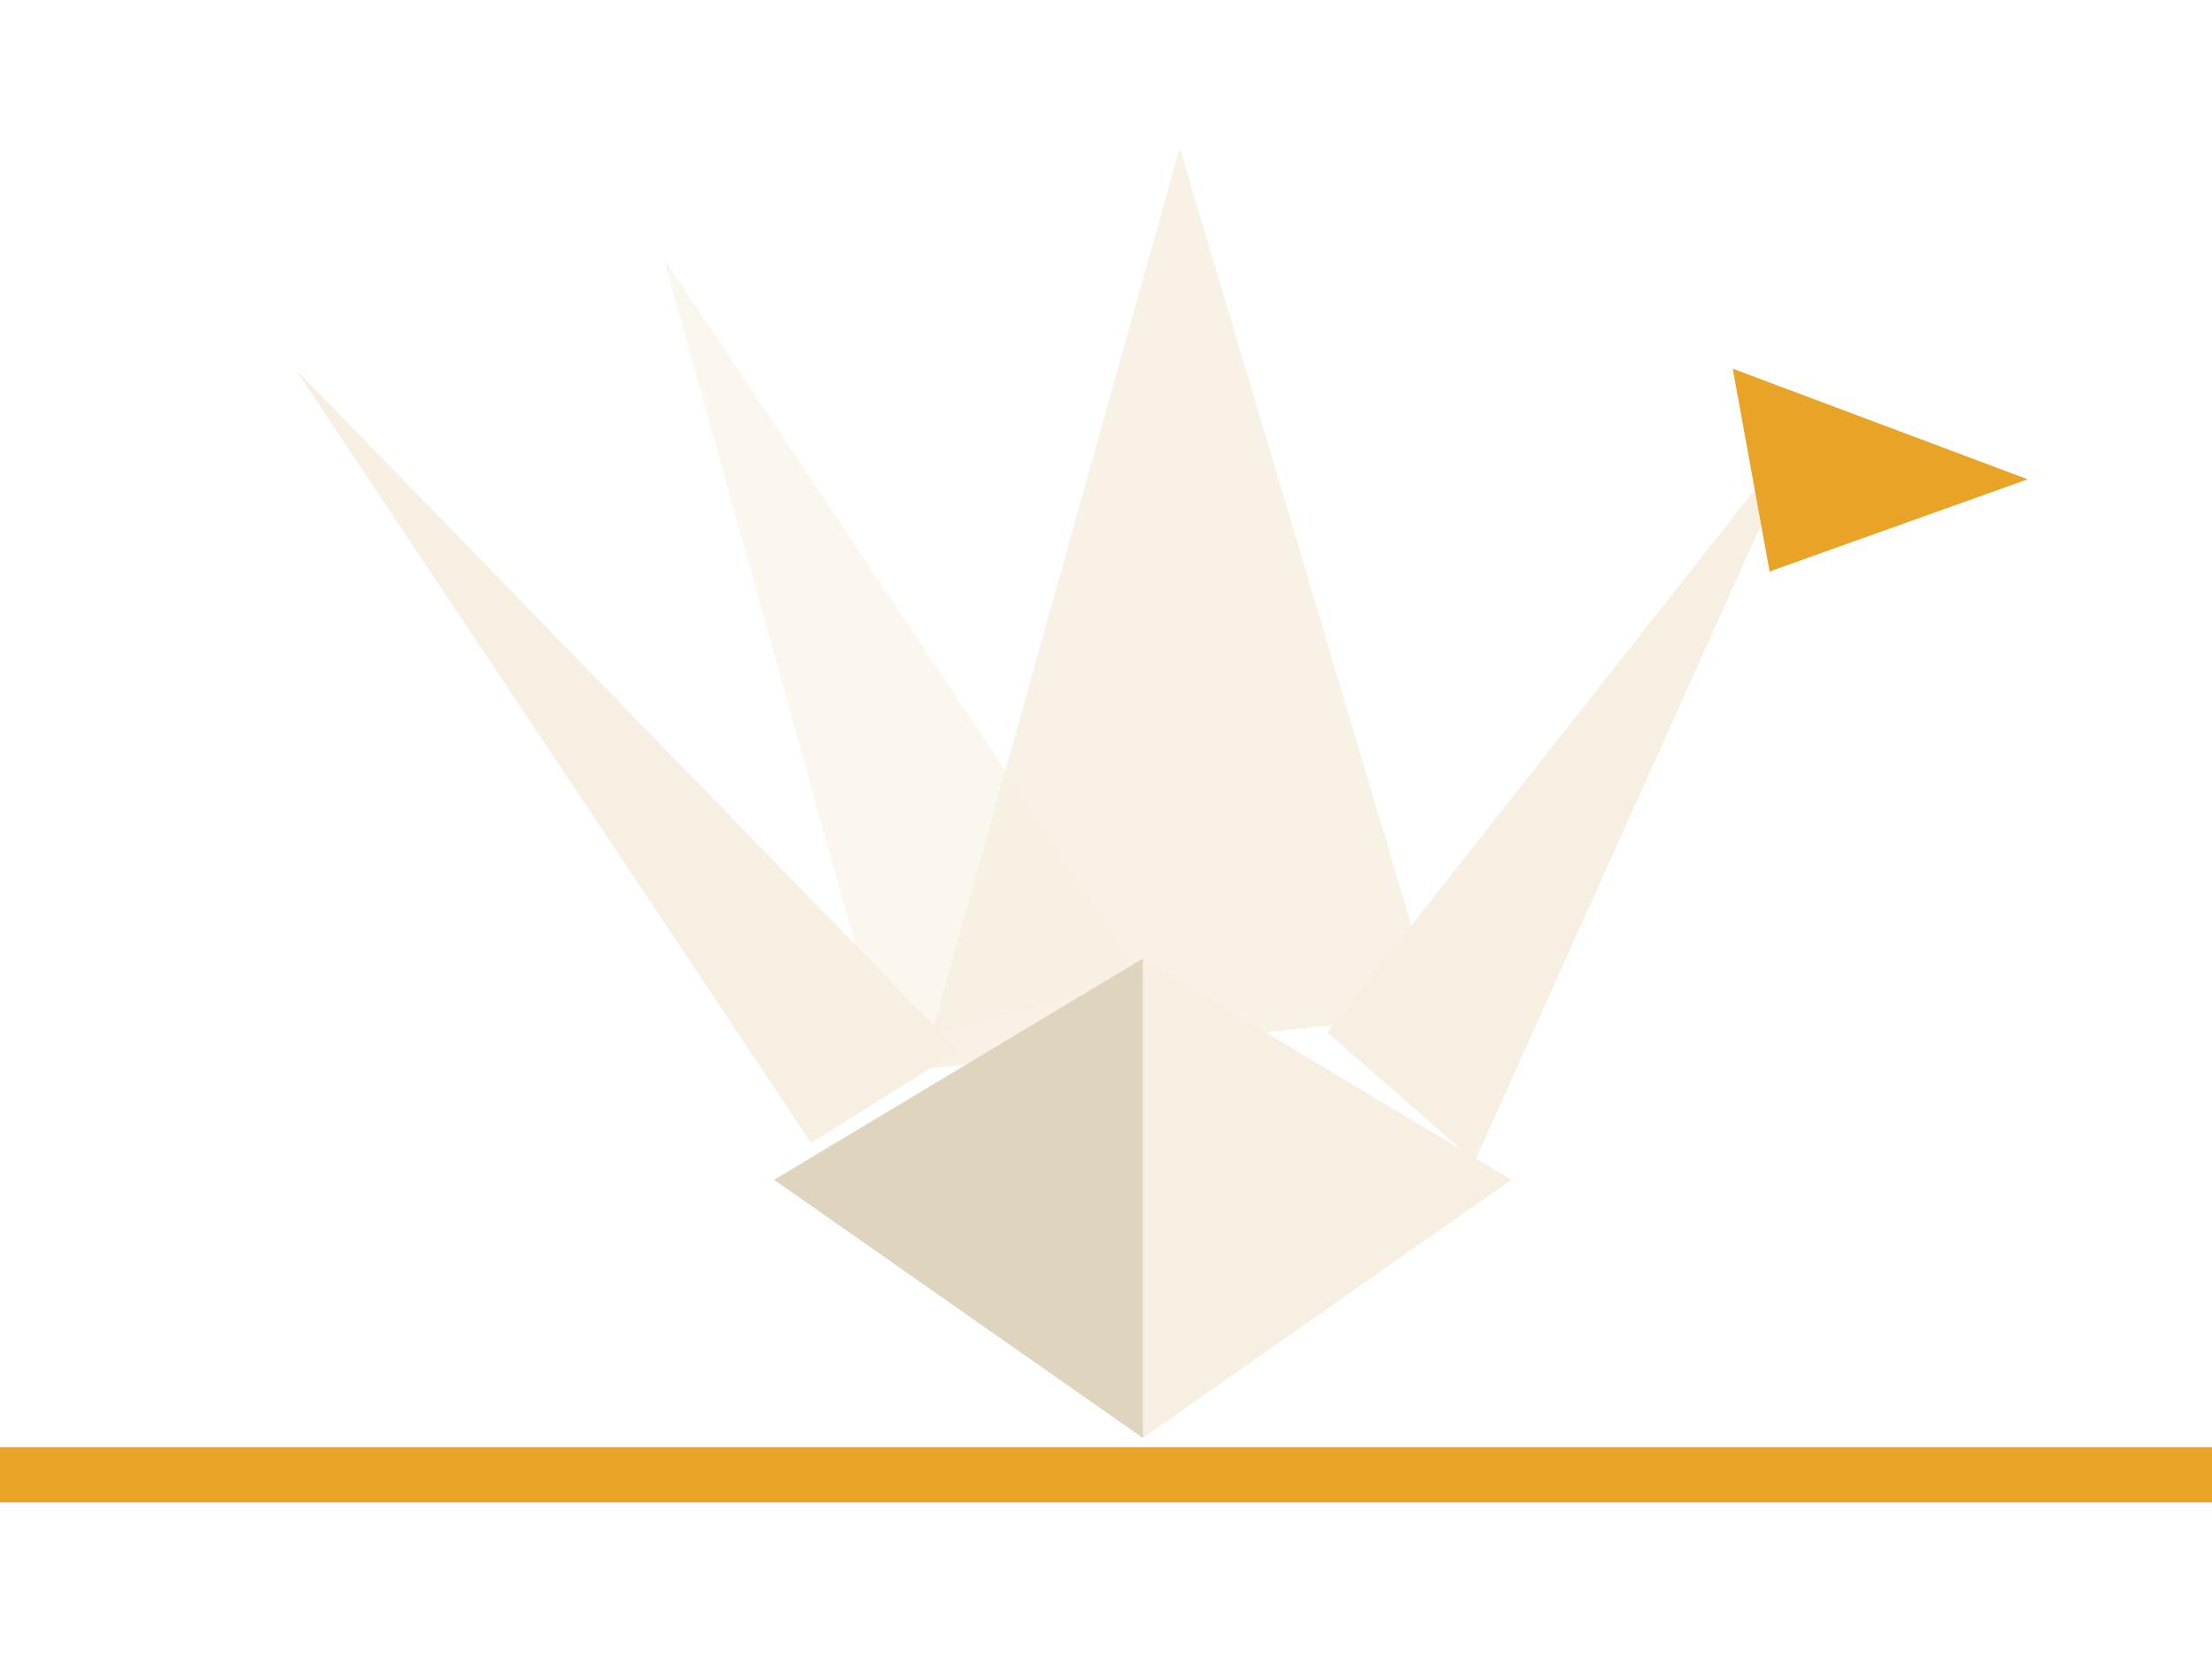
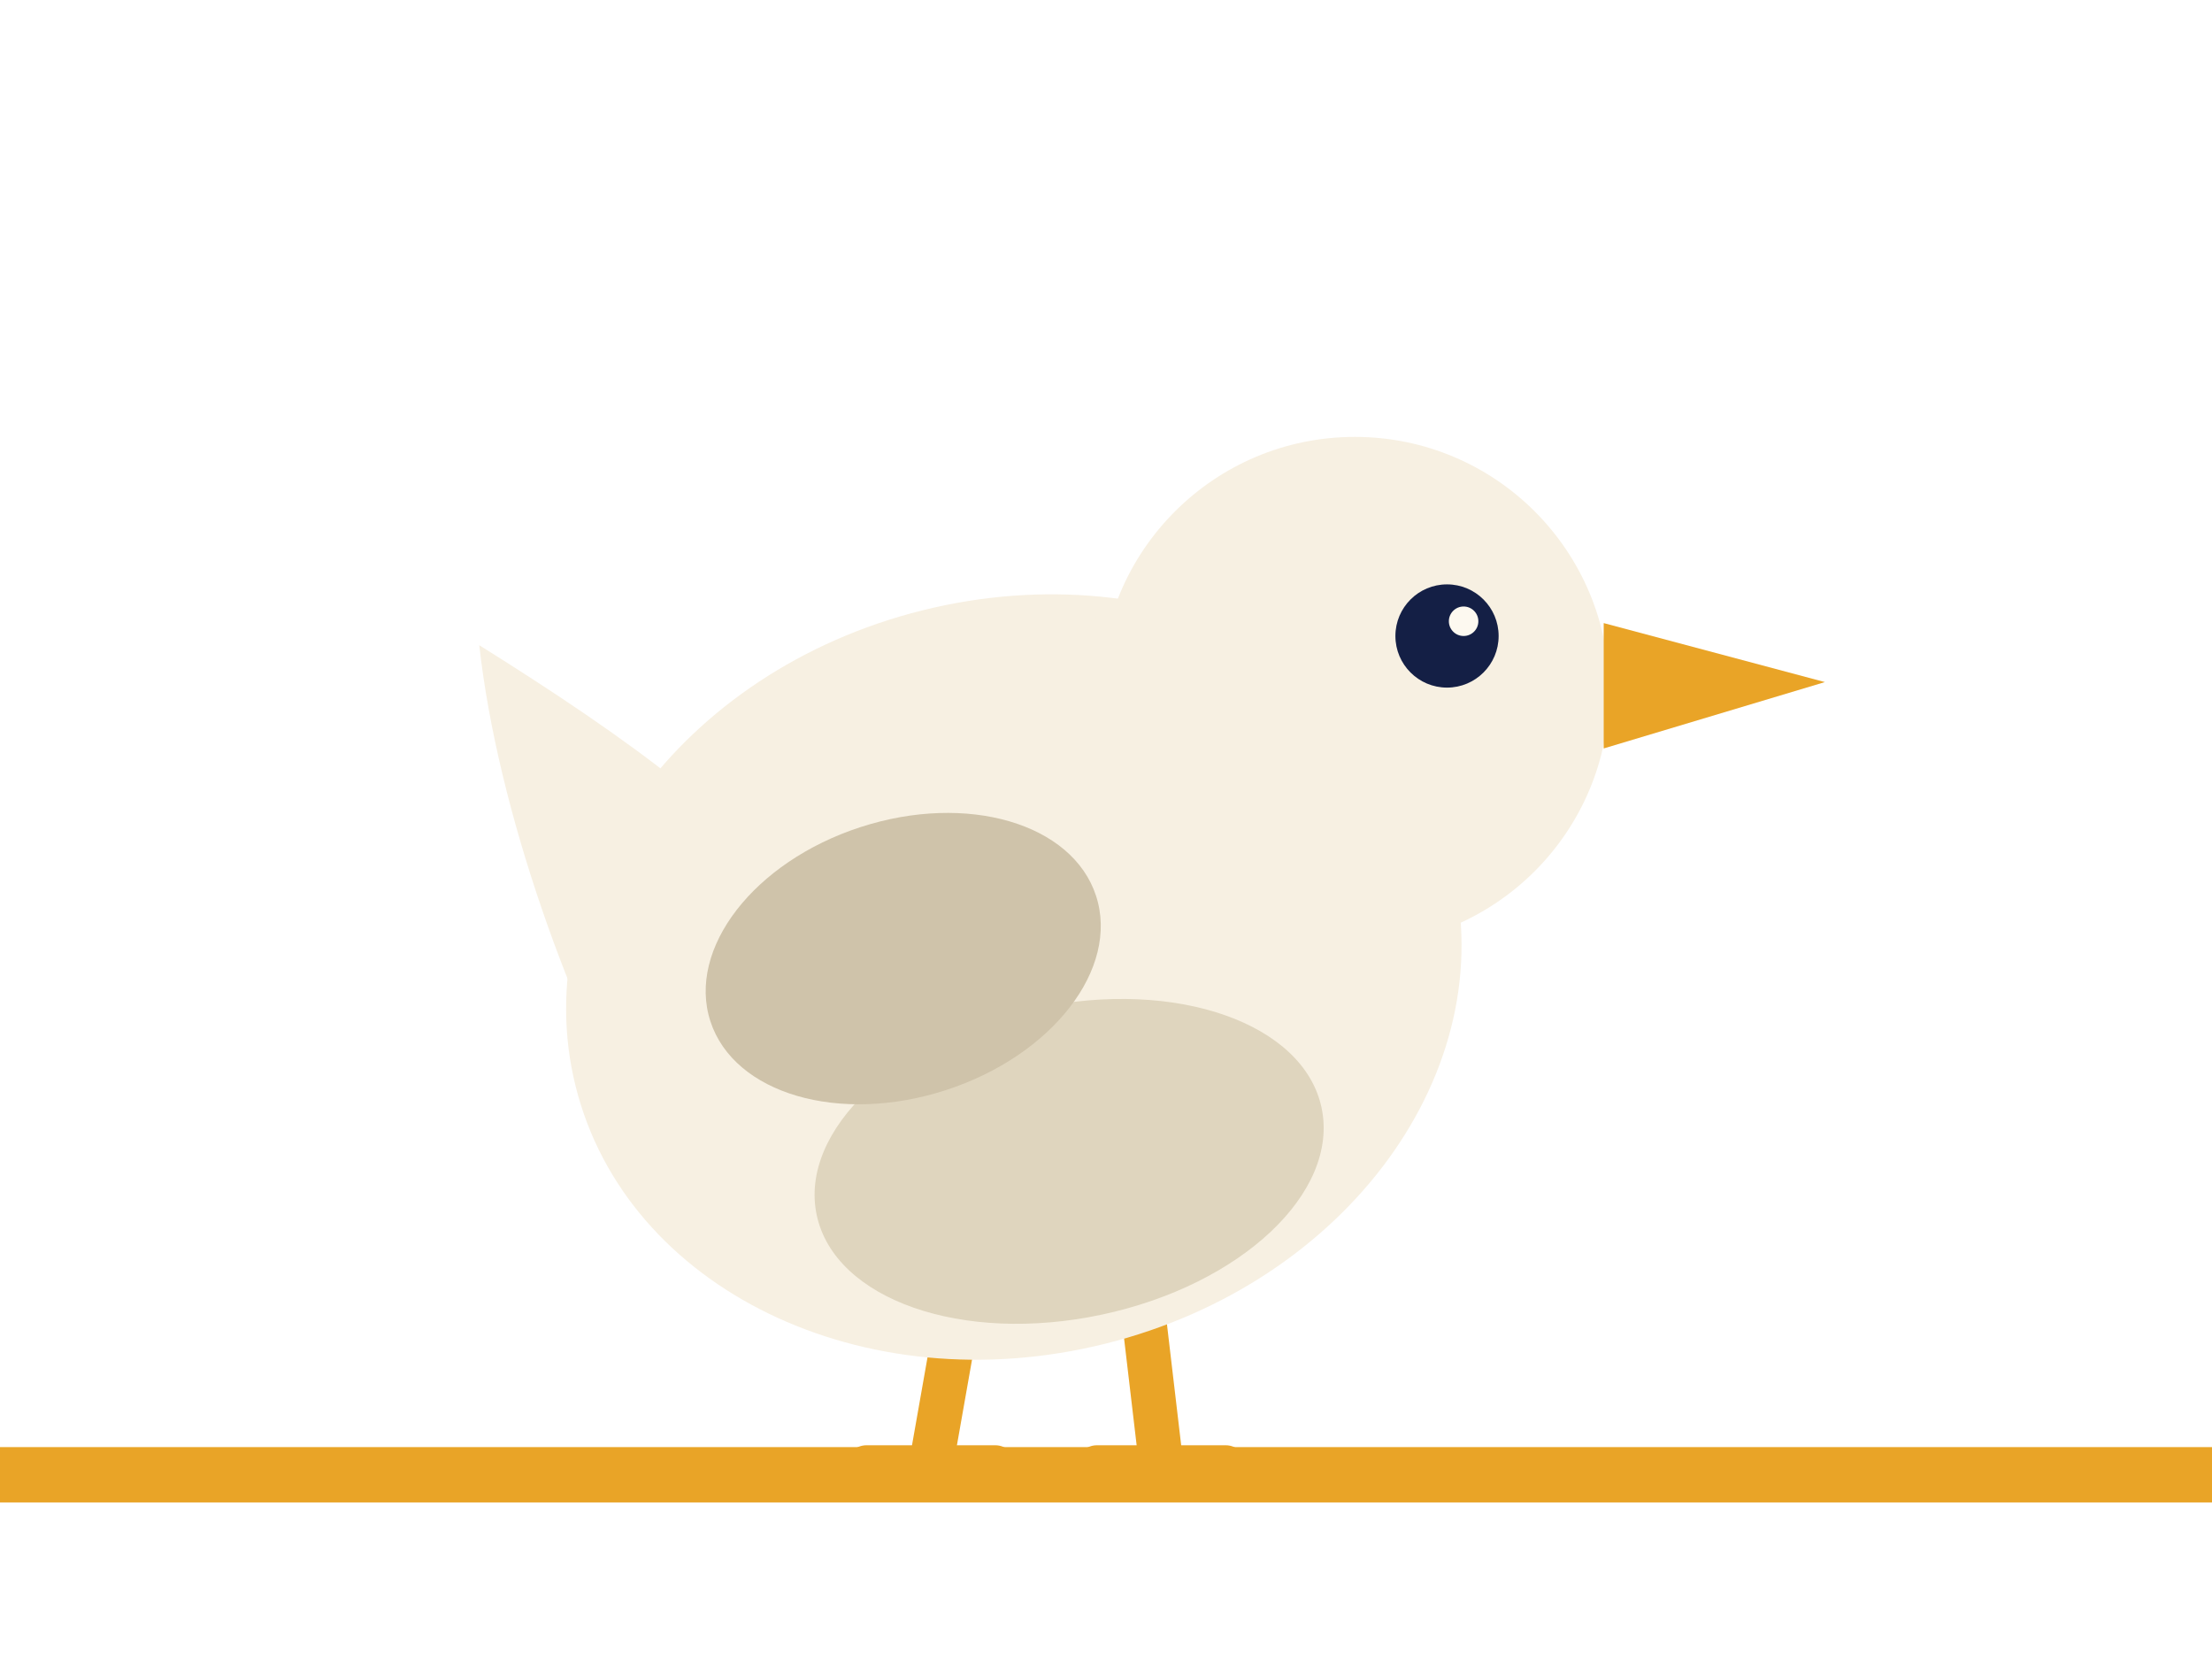
<svg xmlns="http://www.w3.org/2000/svg" width="600" height="450" viewBox="0 0 120 90" role="img" aria-labelledby="title description">
  <path d="M-4 80 H124" stroke="#E9A427" stroke-width="3" stroke-linecap="round" />
+   <path d="M52 71 L50.5 79.5 M62 71 L63 79.5" stroke="#E9A427" stroke-width="2.4" stroke-linecap="round" />
+   <path d="M47 79.5 H54 M59.5 79.5 H66.5" stroke="#E9A427" stroke-width="2.2" stroke-linecap="round" />
  <g fill="#F7F0E2">
-     <polygon points="48,57 36,14 62,53" opacity="0.55" />
-     <polygon points="50,58 64,8 78,55" opacity="0.85" />
-     <polygon points="44,62 16,20 52,57" />
-     <polygon points="42,64 62,52 82,64 62,78" />
-     <polygon points="42,64 62,52 62,78" fill="#DFD5BE" />
-     <polygon points="72,56 98,23 80,63" />
+     <path d="M26 35 C 34 40, 41 45, 44 50 C 43 56, 40 61, 35 62 C 31 55, 27 44, 26 35 Z" />
+     <ellipse cx="55" cy="53" rx="24.5" ry="20.5" transform="rotate(-14 55 53)" />
+     <circle cx="65" cy="43" r="11" />
+     <circle cx="73.5" cy="37.5" r="13.8" />
  </g>
-   <polygon points="94,20 110,26 96,31" fill="#E9A427" />
+   <ellipse cx="58" cy="63" rx="14" ry="8.5" transform="rotate(-12 58 63)" fill="#DFD5BE" />
+   <ellipse cx="49" cy="52" rx="11" ry="7.5" transform="rotate(-18 49 52)" fill="#CFC3AA" />
+   <polygon points="87,33.8 99,37 87,40.6" fill="#E9A427" />
+   <circle cx="78.5" cy="34.5" r="2.8" fill="#141F45" />
+   <circle cx="79.4" cy="33.7" r="0.8" fill="#FDF9F0" />
</svg>
